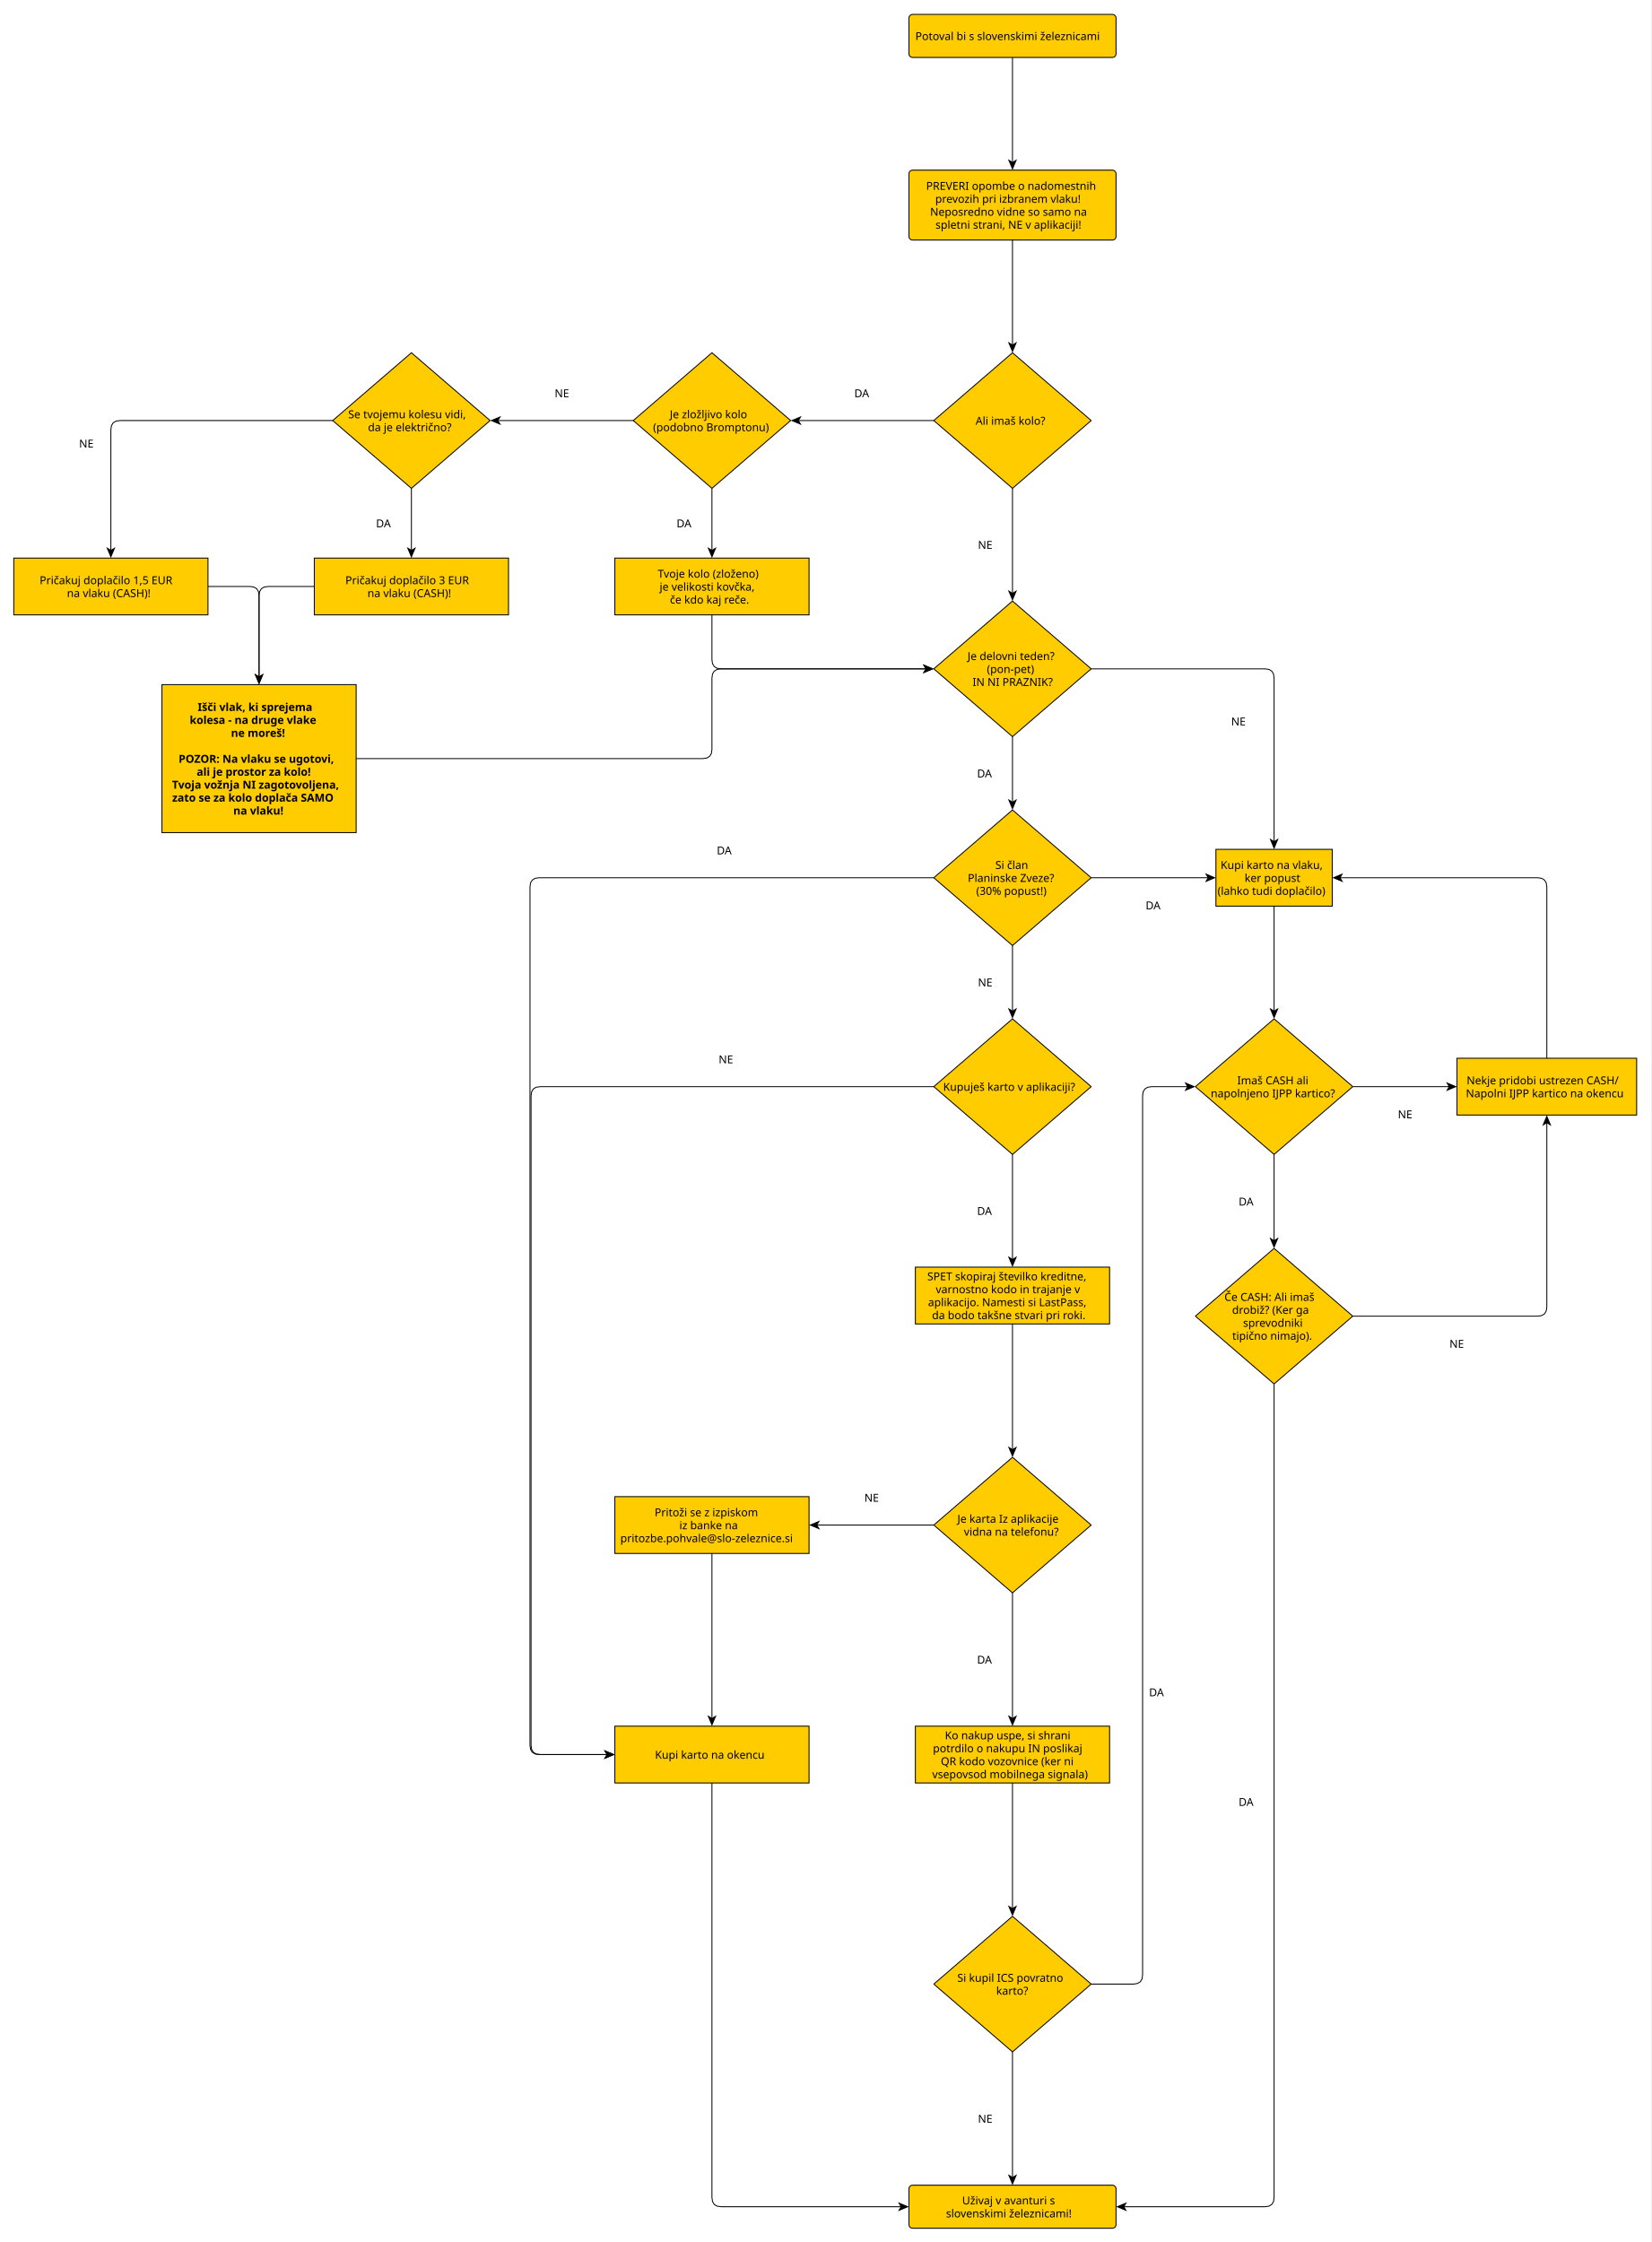
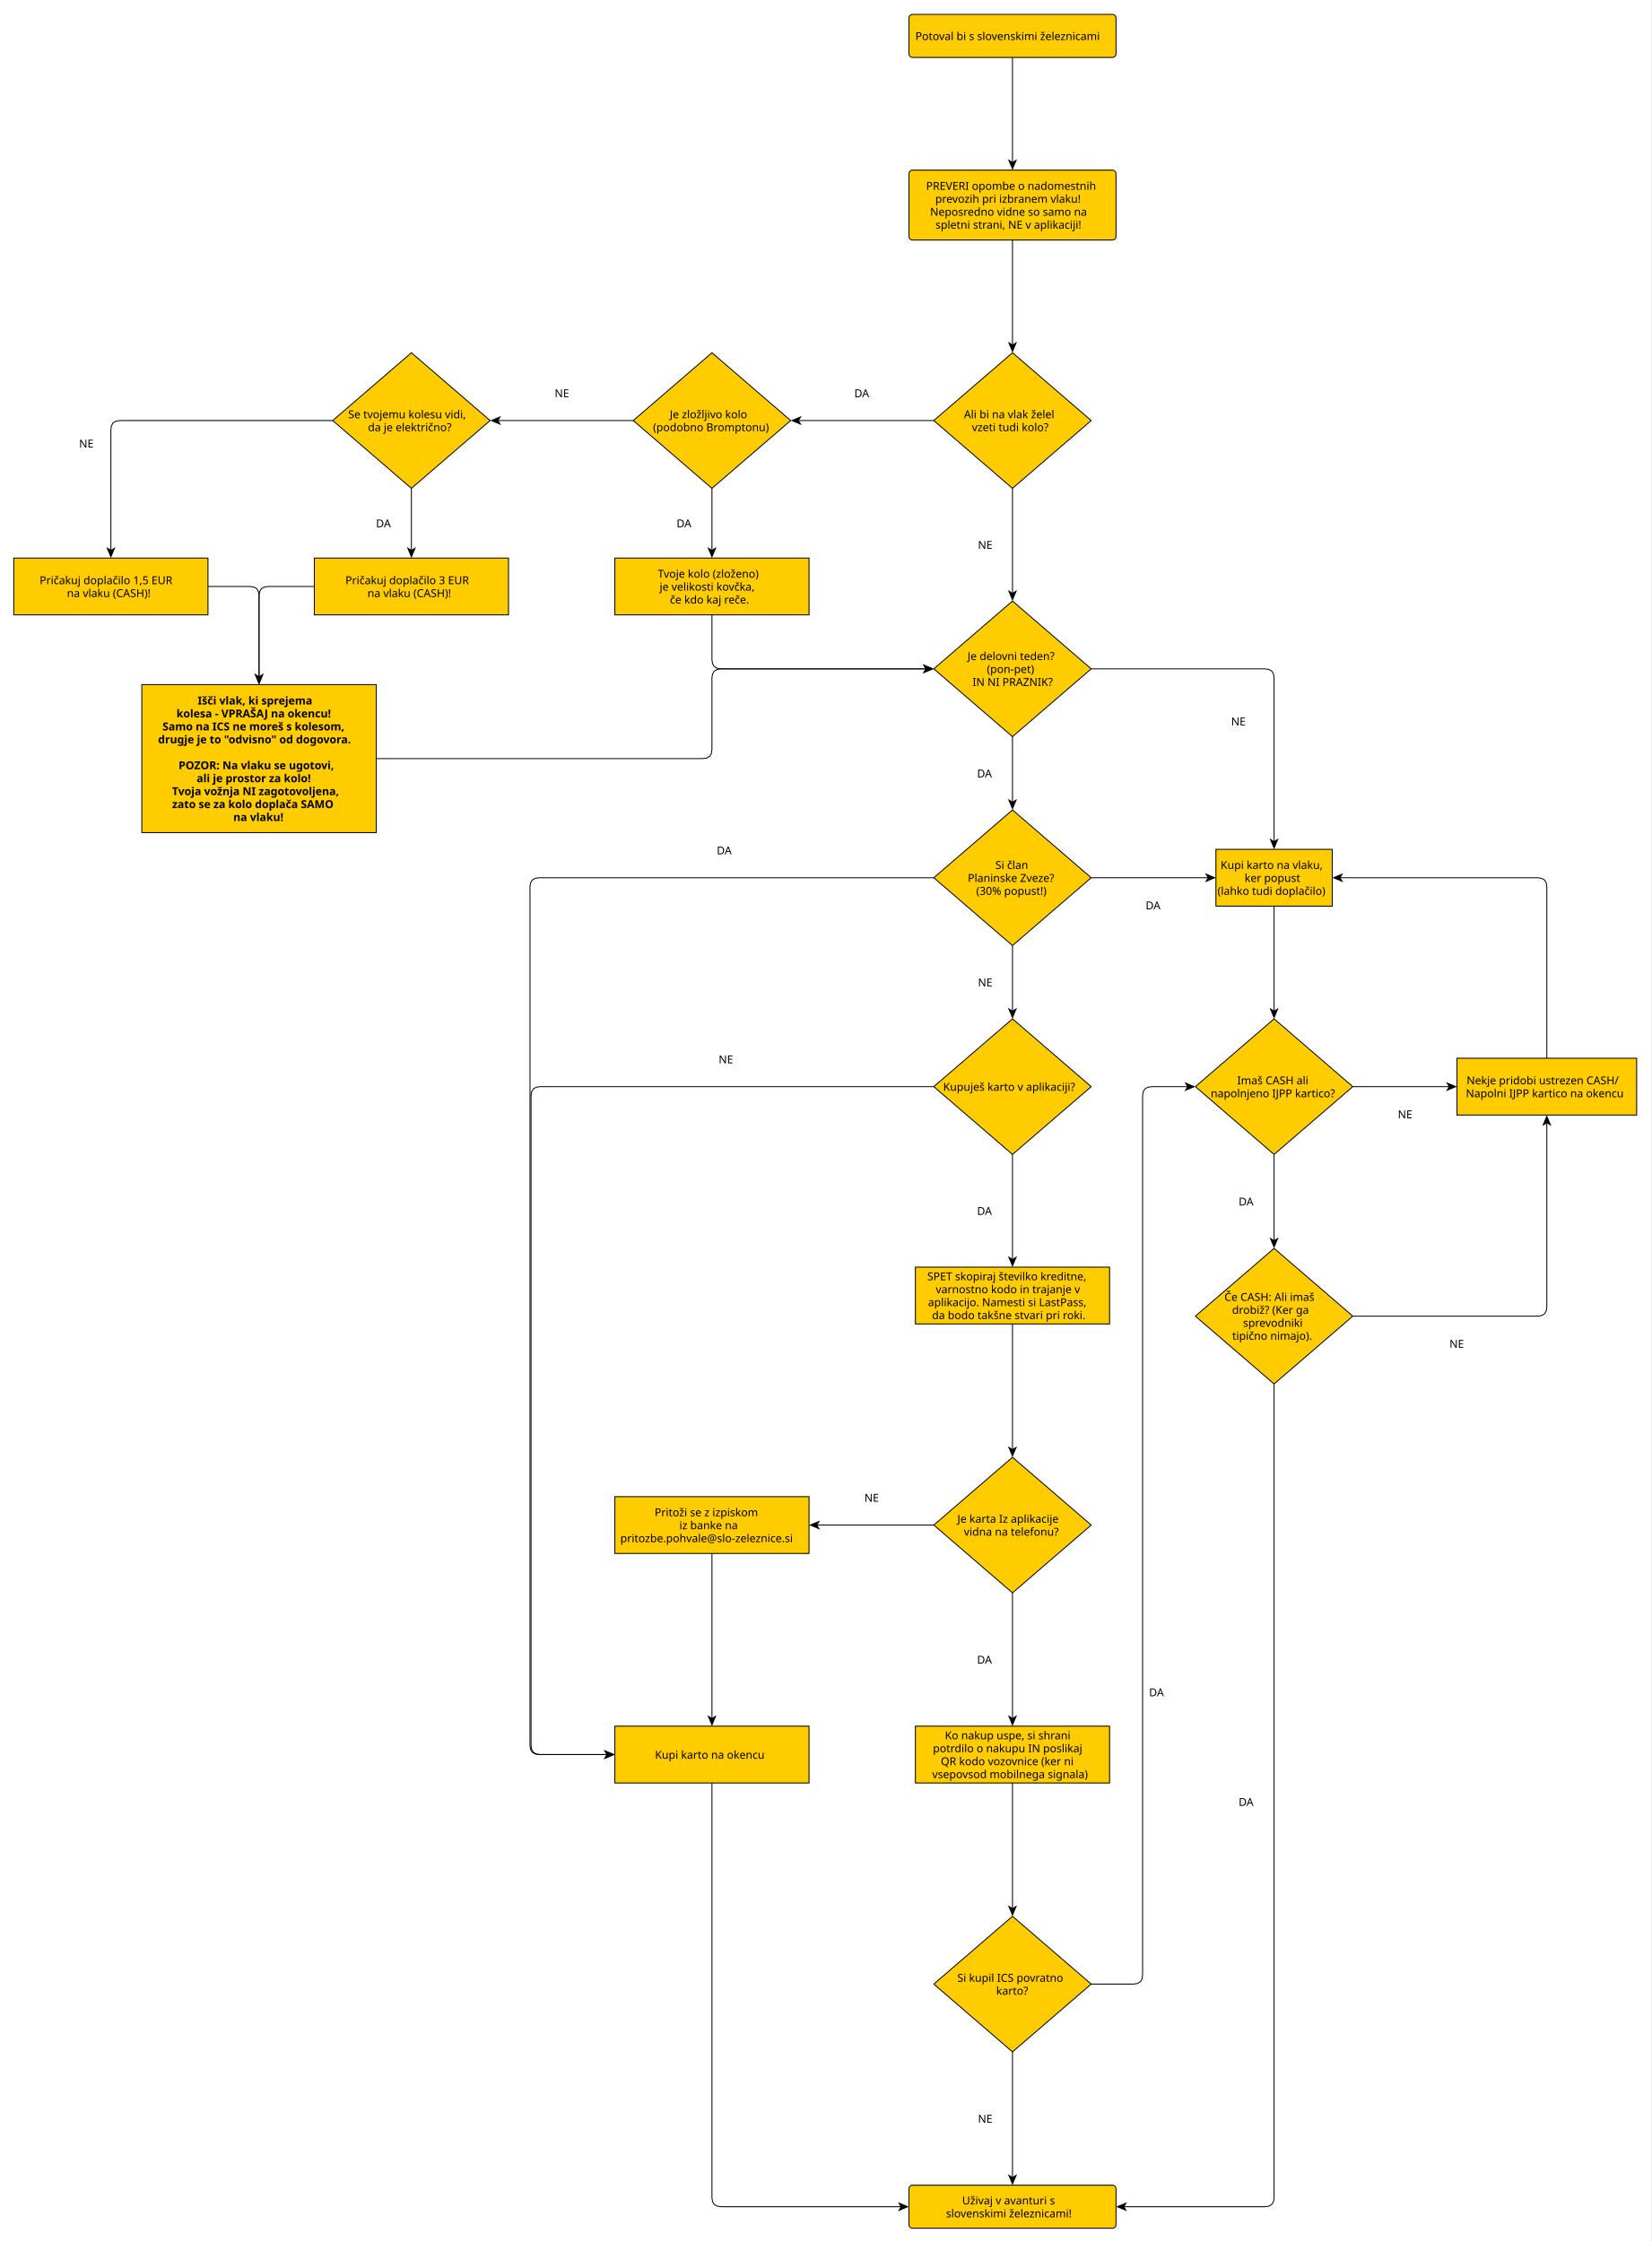
<svg xmlns="http://www.w3.org/2000/svg" fill-opacity="1" color-rendering="auto" color-interpolation="auto" text-rendering="auto" stroke="black" stroke-linecap="square" width="1802" stroke-miterlimit="10" shape-rendering="auto" stroke-opacity="1" fill="black" stroke-dasharray="none" font-weight="normal" stroke-width="1" height="2447" font-family="'Dialog'" font-style="normal" stroke-linejoin="miter" font-size="12px" stroke-dashoffset="0" image-rendering="auto">
  <defs id="genericDefs" />
  <g>
    <defs id="defs1">
      <clipPath clipPathUnits="userSpaceOnUse" id="clipPath1">
        <path d="M0 0 L1802 0 L1802 2447 L0 2447 L0 0 Z" />
      </clipPath>
      <clipPath clipPathUnits="userSpaceOnUse" id="clipPath2">
        <path d="M-688 -491 L1114 -491 L1114 1956 L-688 1956 L-688 -491 Z" />
      </clipPath>
    </defs>
    <g fill="white" text-rendering="geometricPrecision" shape-rendering="geometricPrecision" transform="translate(688,491)" stroke="white">
      <rect x="-688" width="1802" height="2447" y="-491" clip-path="url(#clipPath2)" stroke="none" />
    </g>
    <g fill="rgb(255,204,0)" text-rendering="geometricPrecision" shape-rendering="geometricPrecision" transform="matrix(1,0,0,1,688,491)" stroke="rgb(255,204,0)">
      <rect x="303.986" y="-305.295" clip-path="url(#clipPath2)" width="226.027" rx="4" ry="4" height="76.294" stroke="none" />
    </g>
    <g text-rendering="geometricPrecision" stroke-miterlimit="1.45" shape-rendering="geometricPrecision" transform="matrix(1,0,0,1,688,491)" stroke-linecap="butt">
      <rect x="303.986" y="-305.295" clip-path="url(#clipPath2)" fill="none" width="226.027" rx="4" ry="4" height="76.294" />
      <text x="322.764" xml:space="preserve" y="-283.811" clip-path="url(#clipPath2)" font-family="sans-serif" stroke="none">PREVERI opombe o nadomestnih</text>
      <text x="329.61" xml:space="preserve" y="-269.678" clip-path="url(#clipPath2)" font-family="sans-serif" stroke="none"> prevozih pri izbranem vlaku! </text>
      <text x="327.106" xml:space="preserve" y="-255.546" clip-path="url(#clipPath2)" font-family="sans-serif" stroke="none">Neposredno vidne so samo na </text>
      <text x="332.93" xml:space="preserve" y="-241.413" clip-path="url(#clipPath2)" font-family="sans-serif" stroke="none">spletni strani, NE v aplikaciji!</text>
    </g>
    <g fill="rgb(255,204,0)" text-rendering="geometricPrecision" shape-rendering="geometricPrecision" transform="matrix(1,0,0,1,688,491)" stroke="rgb(255,204,0)">
      <path d="M331.109 239 L417 165 L502.891 239 L417 313 Z" fill-rule="evenodd" clip-path="url(#clipPath2)" stroke="none" />
    </g>
    <g text-rendering="geometricPrecision" stroke-miterlimit="1.45" shape-rendering="geometricPrecision" transform="matrix(1,0,0,1,688,491)" stroke-linecap="butt">
      <path fill="none" d="M331.109 239 L417 165 L502.891 239 L417 313 Z" fill-rule="evenodd" clip-path="url(#clipPath2)" />
      <text x="367.931" xml:space="preserve" y="229.402" clip-path="url(#clipPath2)" font-family="sans-serif" stroke="none">Je delovni teden?</text>
      <text x="389.077" xml:space="preserve" y="243.535" clip-path="url(#clipPath2)" font-family="sans-serif" stroke="none">(pon-pet)</text>
      <text x="373.394" xml:space="preserve" y="257.668" clip-path="url(#clipPath2)" font-family="sans-serif" stroke="none">IN NI PRAZNIK?</text>
    </g>
    <g fill="rgb(255,204,0)" text-rendering="geometricPrecision" shape-rendering="geometricPrecision" transform="matrix(1,0,0,1,688,491)" stroke="rgb(255,204,0)">
      <rect x="639.027" width="126.945" height="62" y="436" clip-path="url(#clipPath2)" stroke="none" />
    </g>
    <g text-rendering="geometricPrecision" stroke-miterlimit="1.45" shape-rendering="geometricPrecision" transform="matrix(1,0,0,1,688,491)" stroke-linecap="butt">
      <rect fill="none" x="639.027" width="126.945" height="62" y="436" clip-path="url(#clipPath2)" />
      <text x="644.129" xml:space="preserve" y="457.402" clip-path="url(#clipPath2)" font-family="sans-serif" stroke="none">Kupi karto na vlaku,</text>
      <text x="667.235" xml:space="preserve" y="471.535" clip-path="url(#clipPath2)" font-family="sans-serif" stroke="none"> ker popust </text>
      <text x="640.845" xml:space="preserve" y="485.668" clip-path="url(#clipPath2)" font-family="sans-serif" stroke="none">(lahko tudi doplačilo)</text>
    </g>
    <g fill="rgb(255,204,0)" text-rendering="geometricPrecision" shape-rendering="geometricPrecision" transform="matrix(1,0,0,1,688,491)" stroke="rgb(255,204,0)">
      <path d="M331.109 1173.5 L417 1099.5 L502.891 1173.5 L417 1247.5 Z" fill-rule="evenodd" clip-path="url(#clipPath2)" stroke="none" />
    </g>
    <g text-rendering="geometricPrecision" stroke-miterlimit="1.45" shape-rendering="geometricPrecision" transform="matrix(1,0,0,1,688,491)" stroke-linecap="butt">
      <path fill="none" d="M331.109 1173.5 L417 1099.5 L502.891 1173.5 L417 1247.5 Z" fill-rule="evenodd" clip-path="url(#clipPath2)" />
      <text x="356.842" xml:space="preserve" y="1170.969" clip-path="url(#clipPath2)" font-family="sans-serif" stroke="none">Je karta Iz aplikacije </text>
      <text x="363.978" xml:space="preserve" y="1185.102" clip-path="url(#clipPath2)" font-family="sans-serif" stroke="none">vidna na telefonu?</text>
    </g>
    <g fill="rgb(255,204,0)" text-rendering="geometricPrecision" shape-rendering="geometricPrecision" transform="matrix(1,0,0,1,688,491)" stroke="rgb(255,204,0)">
      <rect x="303.986" y="1894" clip-path="url(#clipPath2)" width="226.027" rx="4" ry="4" height="47" stroke="none" />
    </g>
    <g text-rendering="geometricPrecision" stroke-miterlimit="1.45" shape-rendering="geometricPrecision" transform="matrix(1,0,0,1,688,491)" stroke-linecap="butt">
      <rect x="303.986" y="1894" clip-path="url(#clipPath2)" fill="none" width="226.027" rx="4" ry="4" height="47" />
      <text x="362.054" xml:space="preserve" y="1914.969" clip-path="url(#clipPath2)" font-family="sans-serif" stroke="none">Uživaj v avanturi s </text>
      <text x="344.438" xml:space="preserve" y="1929.102" clip-path="url(#clipPath2)" font-family="sans-serif" stroke="none">slovenskimi železnicami!</text>
    </g>
    <g fill="rgb(255,204,0)" text-rendering="geometricPrecision" shape-rendering="geometricPrecision" transform="matrix(1,0,0,1,688,491)" stroke="rgb(255,204,0)">
      <rect x="-16.973" width="211.945" height="62" y="1142.5" clip-path="url(#clipPath2)" stroke="none" />
    </g>
    <g text-rendering="geometricPrecision" stroke-miterlimit="1.45" shape-rendering="geometricPrecision" transform="matrix(1,0,0,1,688,491)" stroke-linecap="butt">
      <rect fill="none" x="-16.973" width="211.945" height="62" y="1142.5" clip-path="url(#clipPath2)" />
      <text x="26.419" xml:space="preserve" y="1163.902" clip-path="url(#clipPath2)" font-family="sans-serif" stroke="none">Pritoži se z izpiskom </text>
      <text x="53.431" xml:space="preserve" y="1178.035" clip-path="url(#clipPath2)" font-family="sans-serif" stroke="none">iz banke na </text>
      <text x="-10.999" xml:space="preserve" y="1192.168" clip-path="url(#clipPath2)" font-family="sans-serif" stroke="none">pritozbe.pohvale@slo-zeleznice.si</text>
    </g>
    <g fill="rgb(255,204,0)" text-rendering="geometricPrecision" shape-rendering="geometricPrecision" transform="matrix(1,0,0,1,688,491)" stroke="rgb(255,204,0)">
      <rect x="-16.973" width="211.945" height="62" y="1393" clip-path="url(#clipPath2)" stroke="none" />
    </g>
    <g text-rendering="geometricPrecision" stroke-miterlimit="1.45" shape-rendering="geometricPrecision" transform="matrix(1,0,0,1,688,491)" stroke-linecap="butt">
      <rect fill="none" x="-16.973" width="211.945" height="62" y="1393" clip-path="url(#clipPath2)" />
      <text x="26.855" xml:space="preserve" y="1428.535" clip-path="url(#clipPath2)" font-family="sans-serif" stroke="none">Kupi karto na okencu</text>
    </g>
    <g fill="rgb(255,204,0)" text-rendering="geometricPrecision" shape-rendering="geometricPrecision" transform="matrix(1,0,0,1,688,491)" stroke="rgb(255,204,0)">
      <path d="M616.609 945.5 L702.5 871.5 L788.391 945.5 L702.5 1019.5 Z" fill-rule="evenodd" clip-path="url(#clipPath2)" stroke="none" />
    </g>
    <g text-rendering="geometricPrecision" stroke-miterlimit="1.45" shape-rendering="geometricPrecision" transform="matrix(1,0,0,1,688,491)" stroke-linecap="butt">
      <path fill="none" d="M616.609 945.5 L702.5 871.5 L788.391 945.5 L702.5 1019.5 Z" fill-rule="evenodd" clip-path="url(#clipPath2)" />
      <text x="648.266" xml:space="preserve" y="928.836" clip-path="url(#clipPath2)" font-family="sans-serif" stroke="none">Če CASH: Ali imaš </text>
      <text x="656.686" xml:space="preserve" y="942.969" clip-path="url(#clipPath2)" font-family="sans-serif" stroke="none">drobiž? (Ker ga </text>
      <text x="668.601" xml:space="preserve" y="957.102" clip-path="url(#clipPath2)" font-family="sans-serif" stroke="none">sprevodniki</text>
      <text x="656.896" xml:space="preserve" y="971.234" clip-path="url(#clipPath2)" font-family="sans-serif" stroke="none">tipično nimajo).</text>
    </g>
    <g fill="rgb(255,204,0)" text-rendering="geometricPrecision" shape-rendering="geometricPrecision" transform="matrix(1,0,0,1,688,491)" stroke="rgb(255,204,0)">
      <path d="M616.609 695 L702.5 621 L788.391 695 L702.5 769 Z" fill-rule="evenodd" clip-path="url(#clipPath2)" stroke="none" />
    </g>
    <g text-rendering="geometricPrecision" stroke-miterlimit="1.45" shape-rendering="geometricPrecision" transform="matrix(1,0,0,1,688,491)" stroke-linecap="butt">
      <path fill="none" d="M616.609 695 L702.5 621 L788.391 695 L702.5 769 Z" fill-rule="evenodd" clip-path="url(#clipPath2)" />
      <text x="662.287" xml:space="preserve" y="692.469" clip-path="url(#clipPath2)" font-family="sans-serif" stroke="none">Imaš CASH ali</text>
      <text x="633.398" xml:space="preserve" y="706.602" clip-path="url(#clipPath2)" font-family="sans-serif" stroke="none">napolnjeno IJPP kartico?</text>
    </g>
    <g fill="rgb(255,204,0)" text-rendering="geometricPrecision" shape-rendering="geometricPrecision" transform="matrix(1,0,0,1,688,491)" stroke="rgb(255,204,0)">
      <rect x="902.109" width="196.074" height="62" y="664" clip-path="url(#clipPath2)" stroke="none" />
    </g>
    <g text-rendering="geometricPrecision" stroke-miterlimit="1.45" shape-rendering="geometricPrecision" transform="matrix(1,0,0,1,688,491)" stroke-linecap="butt">
      <rect fill="none" x="902.109" width="196.074" height="62" y="664" clip-path="url(#clipPath2)" />
      <text x="912.654" xml:space="preserve" y="692.469" clip-path="url(#clipPath2)" font-family="sans-serif" stroke="none">Nekje pridobi ustrezen CASH/</text>
      <text x="911.819" xml:space="preserve" y="706.602" clip-path="url(#clipPath2)" font-family="sans-serif" stroke="none">Napolni IJPP kartico na okencu</text>
    </g>
    <g fill="rgb(255,204,0)" text-rendering="geometricPrecision" shape-rendering="geometricPrecision" transform="matrix(1,0,0,1,688,491)" stroke="rgb(255,204,0)">
      <path d="M331.109 1674.5 L417 1600.5 L502.891 1674.5 L417 1748.5 Z" fill-rule="evenodd" clip-path="url(#clipPath2)" stroke="none" />
    </g>
    <g text-rendering="geometricPrecision" stroke-miterlimit="1.45" shape-rendering="geometricPrecision" transform="matrix(1,0,0,1,688,491)" stroke-linecap="butt">
      <path fill="none" d="M331.109 1674.5 L417 1600.5 L502.891 1674.5 L417 1748.5 Z" fill-rule="evenodd" clip-path="url(#clipPath2)" />
      <text x="356.763" xml:space="preserve" y="1671.969" clip-path="url(#clipPath2)" font-family="sans-serif" stroke="none">Si kupil ICS povratno</text>
      <text x="399.264" xml:space="preserve" y="1686.102" clip-path="url(#clipPath2)" font-family="sans-serif" stroke="none">karto?</text>
    </g>
    <g fill="rgb(255,204,0)" text-rendering="geometricPrecision" shape-rendering="geometricPrecision" transform="matrix(1,0,0,1,688,491)" stroke="rgb(255,204,0)">
      <path d="M331.109 -32 L417 -106 L502.891 -32 L417 42 Z" fill-rule="evenodd" clip-path="url(#clipPath2)" stroke="none" />
    </g>
    <g text-rendering="geometricPrecision" stroke-miterlimit="1.45" shape-rendering="geometricPrecision" transform="matrix(1,0,0,1,688,491)" stroke-linecap="butt">
      <path fill="none" d="M331.109 -32 L417 -106 L502.891 -32 L417 42 Z" fill-rule="evenodd" clip-path="url(#clipPath2)" />
-       <text x="376.743" xml:space="preserve" y="-27.465" clip-path="url(#clipPath2)" font-family="sans-serif" stroke="none">Ali imaš kolo?</text>
+       <text x="363.996" xml:space="preserve" y="-34.531" clip-path="url(#clipPath2)" font-family="sans-serif" stroke="none">Ali bi na vlak želel</text>
+       <text x="372.715" xml:space="preserve" y="-20.398" clip-path="url(#clipPath2)" font-family="sans-serif" stroke="none">vzeti tudi kolo?</text>
    </g>
    <g fill="rgb(255,204,0)" text-rendering="geometricPrecision" shape-rendering="geometricPrecision" transform="matrix(1,0,0,1,688,491)" stroke="rgb(255,204,0)">
      <path d="M3.109 -32 L89 -106 L174.891 -32 L89 42 Z" fill-rule="evenodd" clip-path="url(#clipPath2)" stroke="none" />
    </g>
    <g text-rendering="geometricPrecision" stroke-miterlimit="1.45" shape-rendering="geometricPrecision" transform="matrix(1,0,0,1,688,491)" stroke-linecap="butt">
      <path fill="none" d="M3.109 -32 L89 -106 L174.891 -32 L89 42 Z" fill-rule="evenodd" clip-path="url(#clipPath2)" />
      <text x="42.998" xml:space="preserve" y="-34.531" clip-path="url(#clipPath2)" font-family="sans-serif" stroke="none">Je zložljivo kolo</text>
      <text x="24.743" xml:space="preserve" y="-20.398" clip-path="url(#clipPath2)" font-family="sans-serif" stroke="none">(podobno Bromptonu)</text>
    </g>
    <g fill="rgb(255,204,0)" text-rendering="geometricPrecision" shape-rendering="geometricPrecision" transform="matrix(1,0,0,1,688,491)" stroke="rgb(255,204,0)">
      <rect x="-16.973" width="211.945" height="62" y="118.101" clip-path="url(#clipPath2)" stroke="none" />
    </g>
    <g text-rendering="geometricPrecision" stroke-miterlimit="1.45" shape-rendering="geometricPrecision" transform="matrix(1,0,0,1,688,491)" stroke-linecap="butt">
      <rect fill="none" x="-16.973" width="211.945" height="62" y="118.101" clip-path="url(#clipPath2)" />
      <text x="29.885" xml:space="preserve" y="139.504" clip-path="url(#clipPath2)" font-family="sans-serif" stroke="none">Tvoje kolo (zloženo)</text>
      <text x="31.9" xml:space="preserve" y="153.636" clip-path="url(#clipPath2)" font-family="sans-serif" stroke="none">je velikosti kovčka, </text>
      <text x="43.162" xml:space="preserve" y="167.769" clip-path="url(#clipPath2)" font-family="sans-serif" stroke="none">če kdo kaj reče.</text>
    </g>
    <g fill="rgb(255,204,0)" text-rendering="geometricPrecision" shape-rendering="geometricPrecision" transform="matrix(1,0,0,1,688,491)" stroke="rgb(255,204,0)">
      <path d="M-324.891 -32 L-239 -106 L-153.109 -32 L-239 42 Z" fill-rule="evenodd" clip-path="url(#clipPath2)" stroke="none" />
    </g>
    <g text-rendering="geometricPrecision" stroke-miterlimit="1.45" shape-rendering="geometricPrecision" transform="matrix(1,0,0,1,688,491)" stroke-linecap="butt">
      <path fill="none" d="M-324.891 -32 L-239 -106 L-153.109 -32 L-239 42 Z" fill-rule="evenodd" clip-path="url(#clipPath2)" />
      <text x="-307.997" xml:space="preserve" y="-34.531" clip-path="url(#clipPath2)" font-family="sans-serif" stroke="none">Se tvojemu kolesu vidi, </text>
      <text x="-286.429" xml:space="preserve" y="-20.398" clip-path="url(#clipPath2)" font-family="sans-serif" stroke="none">da je električno?</text>
    </g>
    <g fill="rgb(255,204,0)" text-rendering="geometricPrecision" shape-rendering="geometricPrecision" transform="matrix(1,0,0,1,688,491)" stroke="rgb(255,204,0)">
      <rect x="-344.973" width="211.945" height="62" y="118.101" clip-path="url(#clipPath2)" stroke="none" />
    </g>
    <g text-rendering="geometricPrecision" stroke-miterlimit="1.45" shape-rendering="geometricPrecision" transform="matrix(1,0,0,1,688,491)" stroke-linecap="butt">
      <rect fill="none" x="-344.973" width="211.945" height="62" y="118.101" clip-path="url(#clipPath2)" />
      <text x="-311.053" xml:space="preserve" y="146.57" clip-path="url(#clipPath2)" font-family="sans-serif" stroke="none">Pričakuj doplačilo 3 EUR </text>
      <text x="-286.95" xml:space="preserve" y="160.703" clip-path="url(#clipPath2)" font-family="sans-serif" stroke="none">na vlaku (CASH)!</text>
    </g>
    <g fill="rgb(255,204,0)" text-rendering="geometricPrecision" shape-rendering="geometricPrecision" transform="matrix(1,0,0,1,688,491)" stroke="rgb(255,204,0)">
      <rect x="-672.973" width="211.945" height="62" y="118.101" clip-path="url(#clipPath2)" stroke="none" />
    </g>
    <g text-rendering="geometricPrecision" stroke-miterlimit="1.45" shape-rendering="geometricPrecision" transform="matrix(1,0,0,1,688,491)" stroke-linecap="butt">
      <rect fill="none" x="-672.973" width="211.945" height="62" y="118.101" clip-path="url(#clipPath2)" />
      <text x="-644.745" xml:space="preserve" y="146.57" clip-path="url(#clipPath2)" font-family="sans-serif" stroke="none">Pričakuj doplačilo 1,5 EUR </text>
      <text x="-614.95" xml:space="preserve" y="160.703" clip-path="url(#clipPath2)" font-family="sans-serif" stroke="none">na vlaku (CASH)!</text>
    </g>
    <g fill="rgb(255,204,0)" text-rendering="geometricPrecision" shape-rendering="geometricPrecision" transform="matrix(1,0,0,1,688,491)" stroke="rgb(255,204,0)">
-       <rect x="-511.267" width="211.945" height="161.556" y="256.202" clip-path="url(#clipPath2)" stroke="none" />
-     </g>
-     <g text-rendering="geometricPrecision" stroke-miterlimit="1.45" shape-rendering="geometricPrecision" transform="matrix(1,0,0,1,688,491)" stroke-linecap="butt">
-       <rect fill="none" x="-511.267" width="211.945" height="161.556" y="256.202" clip-path="url(#clipPath2)" />
-       <text x="-472.267" y="284.984" clip-path="url(#clipPath2)" font-family="sans-serif" stroke="none" font-weight="bold" xml:space="preserve">Išči vlak, ki sprejema </text>
-       <text x="-480.965" y="299.117" clip-path="url(#clipPath2)" font-family="sans-serif" stroke="none" font-weight="bold" xml:space="preserve">kolesa - na druge vlake </text>
-       <text x="-435.895" y="313.25" clip-path="url(#clipPath2)" font-family="sans-serif" stroke="none" font-weight="bold" xml:space="preserve">ne moreš!</text>
-       <text x="-407.272" y="327.383" clip-path="url(#clipPath2)" font-family="sans-serif" stroke="none" font-weight="bold" xml:space="preserve"> </text>
-       <text x="-493.062" y="341.515" clip-path="url(#clipPath2)" font-family="sans-serif" stroke="none" font-weight="bold" xml:space="preserve">POZOR: Na vlaku se ugotovi,</text>
-       <text x="-473.41" y="355.648" clip-path="url(#clipPath2)" font-family="sans-serif" stroke="none" font-weight="bold" xml:space="preserve">ali je prostor za kolo! </text>
-       <text x="-500.219" y="369.781" clip-path="url(#clipPath2)" font-family="sans-serif" stroke="none" font-weight="bold" xml:space="preserve">Tvoja vožnja NI zagotovoljena,</text>
-       <text x="-500.102" y="383.914" clip-path="url(#clipPath2)" font-family="sans-serif" stroke="none" font-weight="bold" xml:space="preserve">zato se za kolo doplača SAMO </text>
-       <text x="-433.396" y="398.047" clip-path="url(#clipPath2)" font-family="sans-serif" stroke="none" font-weight="bold" xml:space="preserve">na vlaku!</text>
+       <rect x="-533.224" width="255.859" height="161.556" y="256.202" clip-path="url(#clipPath2)" stroke="none" />
+     </g>
+     <g text-rendering="geometricPrecision" stroke-miterlimit="1.45" shape-rendering="geometricPrecision" transform="matrix(1,0,0,1,688,491)" stroke-linecap="butt">
+       <rect fill="none" x="-533.224" width="255.859" height="161.556" y="256.202" clip-path="url(#clipPath2)" />
+       <text x="-472.267" y="277.918" clip-path="url(#clipPath2)" font-family="sans-serif" stroke="none" font-weight="bold" xml:space="preserve">Išči vlak, ki sprejema </text>
+       <text x="-495.406" y="292.051" clip-path="url(#clipPath2)" font-family="sans-serif" stroke="none" font-weight="bold" xml:space="preserve">kolesa - VPRAŠAJ na okencu!</text>
+       <text x="-510.658" y="306.183" clip-path="url(#clipPath2)" font-family="sans-serif" stroke="none" font-weight="bold" xml:space="preserve">Samo na ICS ne moreš s kolesom, </text>
+       <text x="-515.512" y="320.316" clip-path="url(#clipPath2)" font-family="sans-serif" stroke="none" font-weight="bold" xml:space="preserve">drugje je to "odvisno" od dogovora.</text>
+       <text x="-407.272" y="334.449" clip-path="url(#clipPath2)" font-family="sans-serif" stroke="none" font-weight="bold" xml:space="preserve"> </text>
+       <text x="-493.062" y="348.582" clip-path="url(#clipPath2)" font-family="sans-serif" stroke="none" font-weight="bold" xml:space="preserve">POZOR: Na vlaku se ugotovi,</text>
+       <text x="-473.41" y="362.715" clip-path="url(#clipPath2)" font-family="sans-serif" stroke="none" font-weight="bold" xml:space="preserve">ali je prostor za kolo! </text>
+       <text x="-500.219" y="376.848" clip-path="url(#clipPath2)" font-family="sans-serif" stroke="none" font-weight="bold" xml:space="preserve">Tvoja vožnja NI zagotovoljena,</text>
+       <text x="-500.102" y="390.98" clip-path="url(#clipPath2)" font-family="sans-serif" stroke="none" font-weight="bold" xml:space="preserve">zato se za kolo doplača SAMO </text>
+       <text x="-433.396" y="405.113" clip-path="url(#clipPath2)" font-family="sans-serif" stroke="none" font-weight="bold" xml:space="preserve">na vlaku!</text>
    </g>
    <g fill="rgb(255,204,0)" text-rendering="geometricPrecision" shape-rendering="geometricPrecision" transform="matrix(1,0,0,1,688,491)" stroke="rgb(255,204,0)">
      <path d="M331.109 695 L417 621 L502.891 695 L417 769 Z" fill-rule="evenodd" clip-path="url(#clipPath2)" stroke="none" />
    </g>
    <g text-rendering="geometricPrecision" stroke-miterlimit="1.45" shape-rendering="geometricPrecision" transform="matrix(1,0,0,1,688,491)" stroke-linecap="butt">
      <path fill="none" d="M331.109 695 L417 621 L502.891 695 L417 769 Z" fill-rule="evenodd" clip-path="url(#clipPath2)" />
      <text x="341.35" xml:space="preserve" y="699.535" clip-path="url(#clipPath2)" font-family="sans-serif" stroke="none">Kupuješ karto v aplikaciji?</text>
    </g>
    <g fill="rgb(255,204,0)" text-rendering="geometricPrecision" shape-rendering="geometricPrecision" transform="matrix(1,0,0,1,688,491)" stroke="rgb(255,204,0)">
      <rect x="311.027" width="211.945" height="62" y="892" clip-path="url(#clipPath2)" stroke="none" />
    </g>
    <g text-rendering="geometricPrecision" stroke-miterlimit="1.45" shape-rendering="geometricPrecision" transform="matrix(1,0,0,1,688,491)" stroke-linecap="butt">
      <rect fill="none" x="311.027" width="211.945" height="62" y="892" clip-path="url(#clipPath2)" />
      <text x="324.021" xml:space="preserve" y="906.336" clip-path="url(#clipPath2)" font-family="sans-serif" stroke="none">SPET skopiraj številko kreditne, </text>
      <text x="333.252" xml:space="preserve" y="920.469" clip-path="url(#clipPath2)" font-family="sans-serif" stroke="none">varnostno kodo in trajanje v </text>
      <text x="324.829" xml:space="preserve" y="934.602" clip-path="url(#clipPath2)" font-family="sans-serif" stroke="none">aplikacijo. Namesti si LastPass, </text>
      <text x="329.147" xml:space="preserve" y="948.734" clip-path="url(#clipPath2)" font-family="sans-serif" stroke="none">da bodo takšne stvari pri roki.</text>
    </g>
    <g fill="rgb(255,204,0)" text-rendering="geometricPrecision" shape-rendering="geometricPrecision" transform="matrix(1,0,0,1,688,491)" stroke="rgb(255,204,0)">
      <rect x="311.027" width="211.945" height="62" y="1393" clip-path="url(#clipPath2)" stroke="none" />
    </g>
    <g text-rendering="geometricPrecision" stroke-miterlimit="1.45" shape-rendering="geometricPrecision" transform="matrix(1,0,0,1,688,491)" stroke-linecap="butt">
      <rect fill="none" x="311.027" width="211.945" height="62" y="1393" clip-path="url(#clipPath2)" />
      <text x="343.26" xml:space="preserve" y="1407.336" clip-path="url(#clipPath2)" font-family="sans-serif" stroke="none">Ko nakup uspe, si shrani </text>
      <text x="330.167" xml:space="preserve" y="1421.469" clip-path="url(#clipPath2)" font-family="sans-serif" stroke="none">potrdilo o nakupu IN poslikaj </text>
      <text x="338.789" xml:space="preserve" y="1435.602" clip-path="url(#clipPath2)" font-family="sans-serif" stroke="none">QR kodo vozovnice (ker ni </text>
      <text x="329.385" xml:space="preserve" y="1449.734" clip-path="url(#clipPath2)" font-family="sans-serif" stroke="none">vsepovsod mobilnega signala)</text>
    </g>
    <g fill="rgb(255,204,0)" text-rendering="geometricPrecision" shape-rendering="geometricPrecision" transform="matrix(1,0,0,1,688,491)" stroke="rgb(255,204,0)">
      <path d="M331.109 467 L417 393 L502.891 467 L417 541 Z" fill-rule="evenodd" clip-path="url(#clipPath2)" stroke="none" />
    </g>
    <g text-rendering="geometricPrecision" stroke-miterlimit="1.45" shape-rendering="geometricPrecision" transform="matrix(1,0,0,1,688,491)" stroke-linecap="butt">
      <path fill="none" d="M331.109 467 L417 393 L502.891 467 L417 541 Z" fill-rule="evenodd" clip-path="url(#clipPath2)" />
      <text x="398.291" xml:space="preserve" y="457.402" clip-path="url(#clipPath2)" font-family="sans-serif" stroke="none">Si član</text>
      <text x="368.259" xml:space="preserve" y="471.535" clip-path="url(#clipPath2)" font-family="sans-serif" stroke="none">Planinske Zveze?</text>
      <text x="377.438" xml:space="preserve" y="485.668" clip-path="url(#clipPath2)" font-family="sans-serif" stroke="none">(30% popust!)</text>
    </g>
    <g fill="rgb(255,204,0)" text-rendering="geometricPrecision" shape-rendering="geometricPrecision" transform="matrix(1,0,0,1,688,491)" stroke="rgb(255,204,0)">
      <rect x="303.986" y="-475.295" clip-path="url(#clipPath2)" width="226.027" rx="4" ry="4" height="47" stroke="none" />
    </g>
    <g text-rendering="geometricPrecision" stroke-miterlimit="1.45" shape-rendering="geometricPrecision" transform="matrix(1,0,0,1,688,491)" stroke-linecap="butt">
      <rect x="303.986" y="-475.295" clip-path="url(#clipPath2)" fill="none" width="226.027" rx="4" ry="4" height="47" />
      <text x="310.986" xml:space="preserve" y="-447.259" clip-path="url(#clipPath2)" font-family="sans-serif" stroke="none">Potoval bi s slovenskimi železnicami</text>
      <path fill="none" d="M502.908 239 L692.5 239 L696.875 239.625 L700 241.5 L701.875 244.625 L702.5 249 L702.5 428" clip-path="url(#clipPath2)" />
      <path d="M702.5 436 L707.5 424 L702.5 427 L697.5 424 Z" clip-path="url(#clipPath2)" stroke="none" />
      <text x="655.685" xml:space="preserve" y="300.74" clip-path="url(#clipPath2)" font-family="sans-serif" stroke="none">NE</text>
      <path fill="none" d="M331.116 1173.5 L202.973 1173.5" clip-path="url(#clipPath2)" />
      <path d="M194.973 1173.5 L206.973 1178.5 L203.973 1173.5 L206.973 1168.5 Z" clip-path="url(#clipPath2)" stroke="none" />
      <text x="255.356" xml:space="preserve" y="1148.035" clip-path="url(#clipPath2)" font-family="sans-serif" stroke="none">NE</text>
      <path fill="none" d="M89 1204.5 L89 1385" clip-path="url(#clipPath2)" />
      <path d="M89 1393 L94 1381 L89 1384 L84 1381 Z" clip-path="url(#clipPath2)" stroke="none" />
      <path fill="none" d="M89 1455 L89 1907.5 L89.625 1911.875 L91.5 1915 L94.625 1916.875 L99 1917.5 L295.97 1917.5" clip-path="url(#clipPath2)" />
      <path d="M303.97 1917.5 L291.97 1912.5 L294.97 1917.5 L291.97 1922.5 Z" clip-path="url(#clipPath2)" stroke="none" />
      <path fill="none" d="M702.5 1019.509 L702.5 1907.5 L701.875 1911.875 L700 1915 L696.875 1916.875 L692.5 1917.5 L538.022 1917.5" clip-path="url(#clipPath2)" />
      <path d="M530.022 1917.5 L542.022 1922.5 L539.022 1917.5 L542.022 1912.5 Z" clip-path="url(#clipPath2)" stroke="none" />
      <text x="663.866" xml:space="preserve" y="1480.068" clip-path="url(#clipPath2)" font-family="sans-serif" stroke="none">DA</text>
      <path fill="none" d="M702.5 498 L702.5 612.981" clip-path="url(#clipPath2)" />
      <path d="M702.5 620.981 L707.5 608.981 L702.5 611.981 L697.5 608.981 Z" clip-path="url(#clipPath2)" stroke="none" />
      <path fill="none" d="M702.5 768.97 L702.5 863.5" clip-path="url(#clipPath2)" />
      <path d="M702.5 871.5 L707.5 859.5 L702.5 862.5 L697.5 859.5 Z" clip-path="url(#clipPath2)" stroke="none" />
      <text x="663.866" xml:space="preserve" y="824.785" clip-path="url(#clipPath2)" font-family="sans-serif" stroke="none">DA</text>
      <path fill="none" d="M788.357 695 L894.109 695" clip-path="url(#clipPath2)" />
      <path d="M902.109 695 L890.109 690 L893.109 695 L890.109 700 Z" clip-path="url(#clipPath2)" stroke="none" />
      <text x="837.565" xml:space="preserve" y="729.535" clip-path="url(#clipPath2)" font-family="sans-serif" stroke="none">NE</text>
      <path fill="none" d="M788.357 945.5 L990.146 945.5 L994.521 944.875 L997.646 943 L999.521 939.875 L1000.146 935.5 L1000.146 734" clip-path="url(#clipPath2)" />
      <path d="M1000.146 726 L995.146 738 L1000.146 735 L1005.146 738 Z" clip-path="url(#clipPath2)" stroke="none" />
      <text x="893.926" xml:space="preserve" y="980.035" clip-path="url(#clipPath2)" font-family="sans-serif" stroke="none">NE</text>
      <path fill="none" d="M1000.146 664 L1000.146 477 L999.521 472.625 L997.646 469.5 L994.521 467.625 L990.146 467 L773.973 467" clip-path="url(#clipPath2)" />
      <path d="M765.973 467 L777.973 472 L774.973 467 L777.973 462 Z" clip-path="url(#clipPath2)" stroke="none" />
      <path fill="none" d="M417 1748.509 L417 1886.024" clip-path="url(#clipPath2)" />
      <path d="M417 1894.024 L422 1882.024 L417 1885.024 L412 1882.024 Z" clip-path="url(#clipPath2)" stroke="none" />
      <text x="379.315" xml:space="preserve" y="1825.785" clip-path="url(#clipPath2)" font-family="sans-serif" stroke="none">NE</text>
      <path fill="none" d="M502.873 1674.5 L549 1674.5 L553.375 1673.875 L556.5 1672 L558.375 1668.875 L559 1664.5 L559 705 L559.625 700.625 L561.5 697.5 L564.625 695.625 L569 695 L608.631 695" clip-path="url(#clipPath2)" />
      <path d="M616.631 695 L604.631 690 L607.631 695 L604.631 700 Z" clip-path="url(#clipPath2)" stroke="none" />
      <text x="566.052" xml:space="preserve" y="1360.389" clip-path="url(#clipPath2)" font-family="sans-serif" stroke="none">DA</text>
      <path fill="none" d="M417 -228.999 L417 -114.019" clip-path="url(#clipPath2)" />
      <path d="M417 -106.019 L422 -118.019 L417 -115.019 L412 -118.019 Z" clip-path="url(#clipPath2)" stroke="none" />
      <path fill="none" d="M417 42.002 L417 156.982" clip-path="url(#clipPath2)" />
      <path d="M417 164.982 L422 152.982 L417 155.982 L412 152.982 Z" clip-path="url(#clipPath2)" stroke="none" />
      <text x="379.315" xml:space="preserve" y="108.035" clip-path="url(#clipPath2)" font-family="sans-serif" stroke="none">NE</text>
      <path fill="none" d="M331.116 -32 L182.917 -32" clip-path="url(#clipPath2)" />
      <path d="M174.917 -32 L186.917 -27 L183.917 -32 L186.917 -37 Z" clip-path="url(#clipPath2)" stroke="none" />
      <text x="244.366" xml:space="preserve" y="-57.465" clip-path="url(#clipPath2)" font-family="sans-serif" stroke="none">DA</text>
      <path fill="none" d="M89 41.97 L89 110.101" clip-path="url(#clipPath2)" />
      <path d="M89 118.101 L94 106.101 L89 109.101 L84 106.101 Z" clip-path="url(#clipPath2)" stroke="none" />
      <text x="50.366" xml:space="preserve" y="84.586" clip-path="url(#clipPath2)" font-family="sans-serif" stroke="none">DA</text>
      <path fill="none" d="M89 180.101 L89 229 L89.625 233.375 L91.5 236.5 L94.625 238.375 L99 239 L323.116 239" clip-path="url(#clipPath2)" />
      <path d="M331.116 239 L319.116 234 L322.116 239 L319.116 244 Z" clip-path="url(#clipPath2)" stroke="none" />
      <path fill="none" d="M3.116 -32 L-145.083 -32" clip-path="url(#clipPath2)" />
      <path d="M-153.083 -32 L-141.083 -27 L-144.083 -32 L-141.083 -37 Z" clip-path="url(#clipPath2)" stroke="none" />
      <text x="-82.685" xml:space="preserve" y="-57.465" clip-path="url(#clipPath2)" font-family="sans-serif" stroke="none">NE</text>
      <path fill="none" d="M-239 41.97 L-239 110.101" clip-path="url(#clipPath2)" />
      <path d="M-239 118.101 L-234 106.101 L-239 109.101 L-244 106.101 Z" clip-path="url(#clipPath2)" stroke="none" />
      <text x="-277.634" xml:space="preserve" y="84.586" clip-path="url(#clipPath2)" font-family="sans-serif" stroke="none">DA</text>
      <path fill="none" d="M-324.884 -32 L-557 -32 L-561.375 -31.375 L-564.5 -29.5 L-566.375 -26.375 L-567 -22 L-567 110.101" clip-path="url(#clipPath2)" />
      <path d="M-567 118.101 L-562 106.101 L-567 109.101 L-572 106.101 Z" clip-path="url(#clipPath2)" stroke="none" />
      <text x="-601.695" xml:space="preserve" y="-2.506" clip-path="url(#clipPath2)" font-family="sans-serif" stroke="none">NE</text>
      <path fill="none" d="M-461.027 149.101 L-415.294 149.101 L-410.919 149.726 L-407.794 151.601 L-405.919 154.726 L-405.294 159.101 L-405.294 248.202" clip-path="url(#clipPath2)" />
      <path d="M-405.294 256.202 L-400.294 244.202 L-405.294 247.202 L-410.294 244.202 Z" clip-path="url(#clipPath2)" stroke="none" />
      <path fill="none" d="M-344.973 149.101 L-395.294 149.101 L-399.669 149.726 L-402.794 151.601 L-404.669 154.726 L-405.294 159.101 L-405.294 248.202" clip-path="url(#clipPath2)" />
      <path d="M-405.294 256.202 L-400.294 244.202 L-405.294 247.202 L-410.294 244.202 Z" clip-path="url(#clipPath2)" stroke="none" />
-       <path fill="none" d="M-299.322 336.98 L79 336.98 L83.375 336.355 L86.5 334.48 L88.375 331.355 L89 326.98 L89 249 L89.625 244.625 L91.5 241.5 L94.625 239.625 L99 239 L323.116 239" clip-path="url(#clipPath2)" />
+       <path fill="none" d="M-277.365 336.98 L79 336.98 L83.375 336.355 L86.5 334.48 L88.375 331.355 L89 326.98 L89 249 L89.625 244.625 L91.5 241.5 L94.625 239.625 L99 239 L323.116 239" clip-path="url(#clipPath2)" />
      <path d="M331.116 239 L319.116 234 L322.116 239 L319.116 244 Z" clip-path="url(#clipPath2)" stroke="none" />
      <path fill="none" d="M331.086 695 L-98.423 695 L-102.798 695.625 L-105.923 697.5 L-107.798 700.625 L-108.423 705 L-108.423 1414 L-107.798 1418.375 L-105.923 1421.5 L-102.798 1423.375 L-98.423 1424 L-24.973 1424" clip-path="url(#clipPath2)" />
      <path d="M-16.973 1424 L-28.973 1419 L-25.973 1424 L-28.973 1429 Z" clip-path="url(#clipPath2)" stroke="none" />
      <text x="96.316" xml:space="preserve" y="669.535" clip-path="url(#clipPath2)" font-family="sans-serif" stroke="none">NE</text>
      <path fill="none" d="M417 769.005 L417 884" clip-path="url(#clipPath2)" />
      <path d="M417 892 L422 880 L417 883 L412 880 Z" clip-path="url(#clipPath2)" stroke="none" />
      <text x="378.366" xml:space="preserve" y="835.035" clip-path="url(#clipPath2)" font-family="sans-serif" stroke="none">DA</text>
      <path fill="none" d="M417 954 L417 1091.521" clip-path="url(#clipPath2)" />
      <path d="M417 1099.521 L422 1087.521 L417 1090.521 L412 1087.521 Z" clip-path="url(#clipPath2)" stroke="none" />
      <path fill="none" d="M417 1247.47 L417 1385" clip-path="url(#clipPath2)" />
      <path d="M417 1393 L422 1381 L417 1384 L412 1381 Z" clip-path="url(#clipPath2)" stroke="none" />
      <text x="378.366" xml:space="preserve" y="1324.785" clip-path="url(#clipPath2)" font-family="sans-serif" stroke="none">DA</text>
      <path fill="none" d="M417 1455 L417 1592.521" clip-path="url(#clipPath2)" />
      <path d="M417 1600.521 L422 1588.521 L417 1591.521 L412 1588.521 Z" clip-path="url(#clipPath2)" stroke="none" />
      <path fill="none" d="M417 313.005 L417 384.973" clip-path="url(#clipPath2)" />
      <path d="M417 392.973 L422 380.973 L417 383.973 L412 380.973 Z" clip-path="url(#clipPath2)" stroke="none" />
      <text x="378.366" xml:space="preserve" y="357.535" clip-path="url(#clipPath2)" font-family="sans-serif" stroke="none">DA</text>
      <path fill="none" d="M502.908 467 L631.027 467" clip-path="url(#clipPath2)" />
      <path d="M639.027 467 L627.027 462 L630.027 467 L627.027 472 Z" clip-path="url(#clipPath2)" stroke="none" />
      <text x="562.325" xml:space="preserve" y="501.535" clip-path="url(#clipPath2)" font-family="sans-serif" stroke="none">DA</text>
      <path fill="none" d="M331.09 467 L-99.582 467 L-103.957 467.625 L-107.082 469.5 L-108.957 472.625 L-109.582 477 L-109.582 1414 L-108.957 1418.375 L-107.082 1421.5 L-103.957 1423.375 L-99.582 1424 L-24.973 1424" clip-path="url(#clipPath2)" />
      <path d="M-16.973 1424 L-28.973 1419 L-25.973 1424 L-28.973 1429 Z" clip-path="url(#clipPath2)" stroke="none" />
      <text x="94.313" xml:space="preserve" y="441.535" clip-path="url(#clipPath2)" font-family="sans-serif" stroke="none">DA</text>
      <path fill="none" d="M417 541.005 L417 612.973" clip-path="url(#clipPath2)" />
      <path d="M417 620.973 L422 608.973 L417 611.973 L412 608.973 Z" clip-path="url(#clipPath2)" stroke="none" />
      <text x="379.315" xml:space="preserve" y="585.535" clip-path="url(#clipPath2)" font-family="sans-serif" stroke="none">NE</text>
      <path fill="none" d="M417 -428.308 L417 -313.273" clip-path="url(#clipPath2)" />
      <path d="M417 -305.273 L422 -317.273 L417 -314.273 L412 -317.273 Z" clip-path="url(#clipPath2)" stroke="none" />
    </g>
  </g>
</svg>
